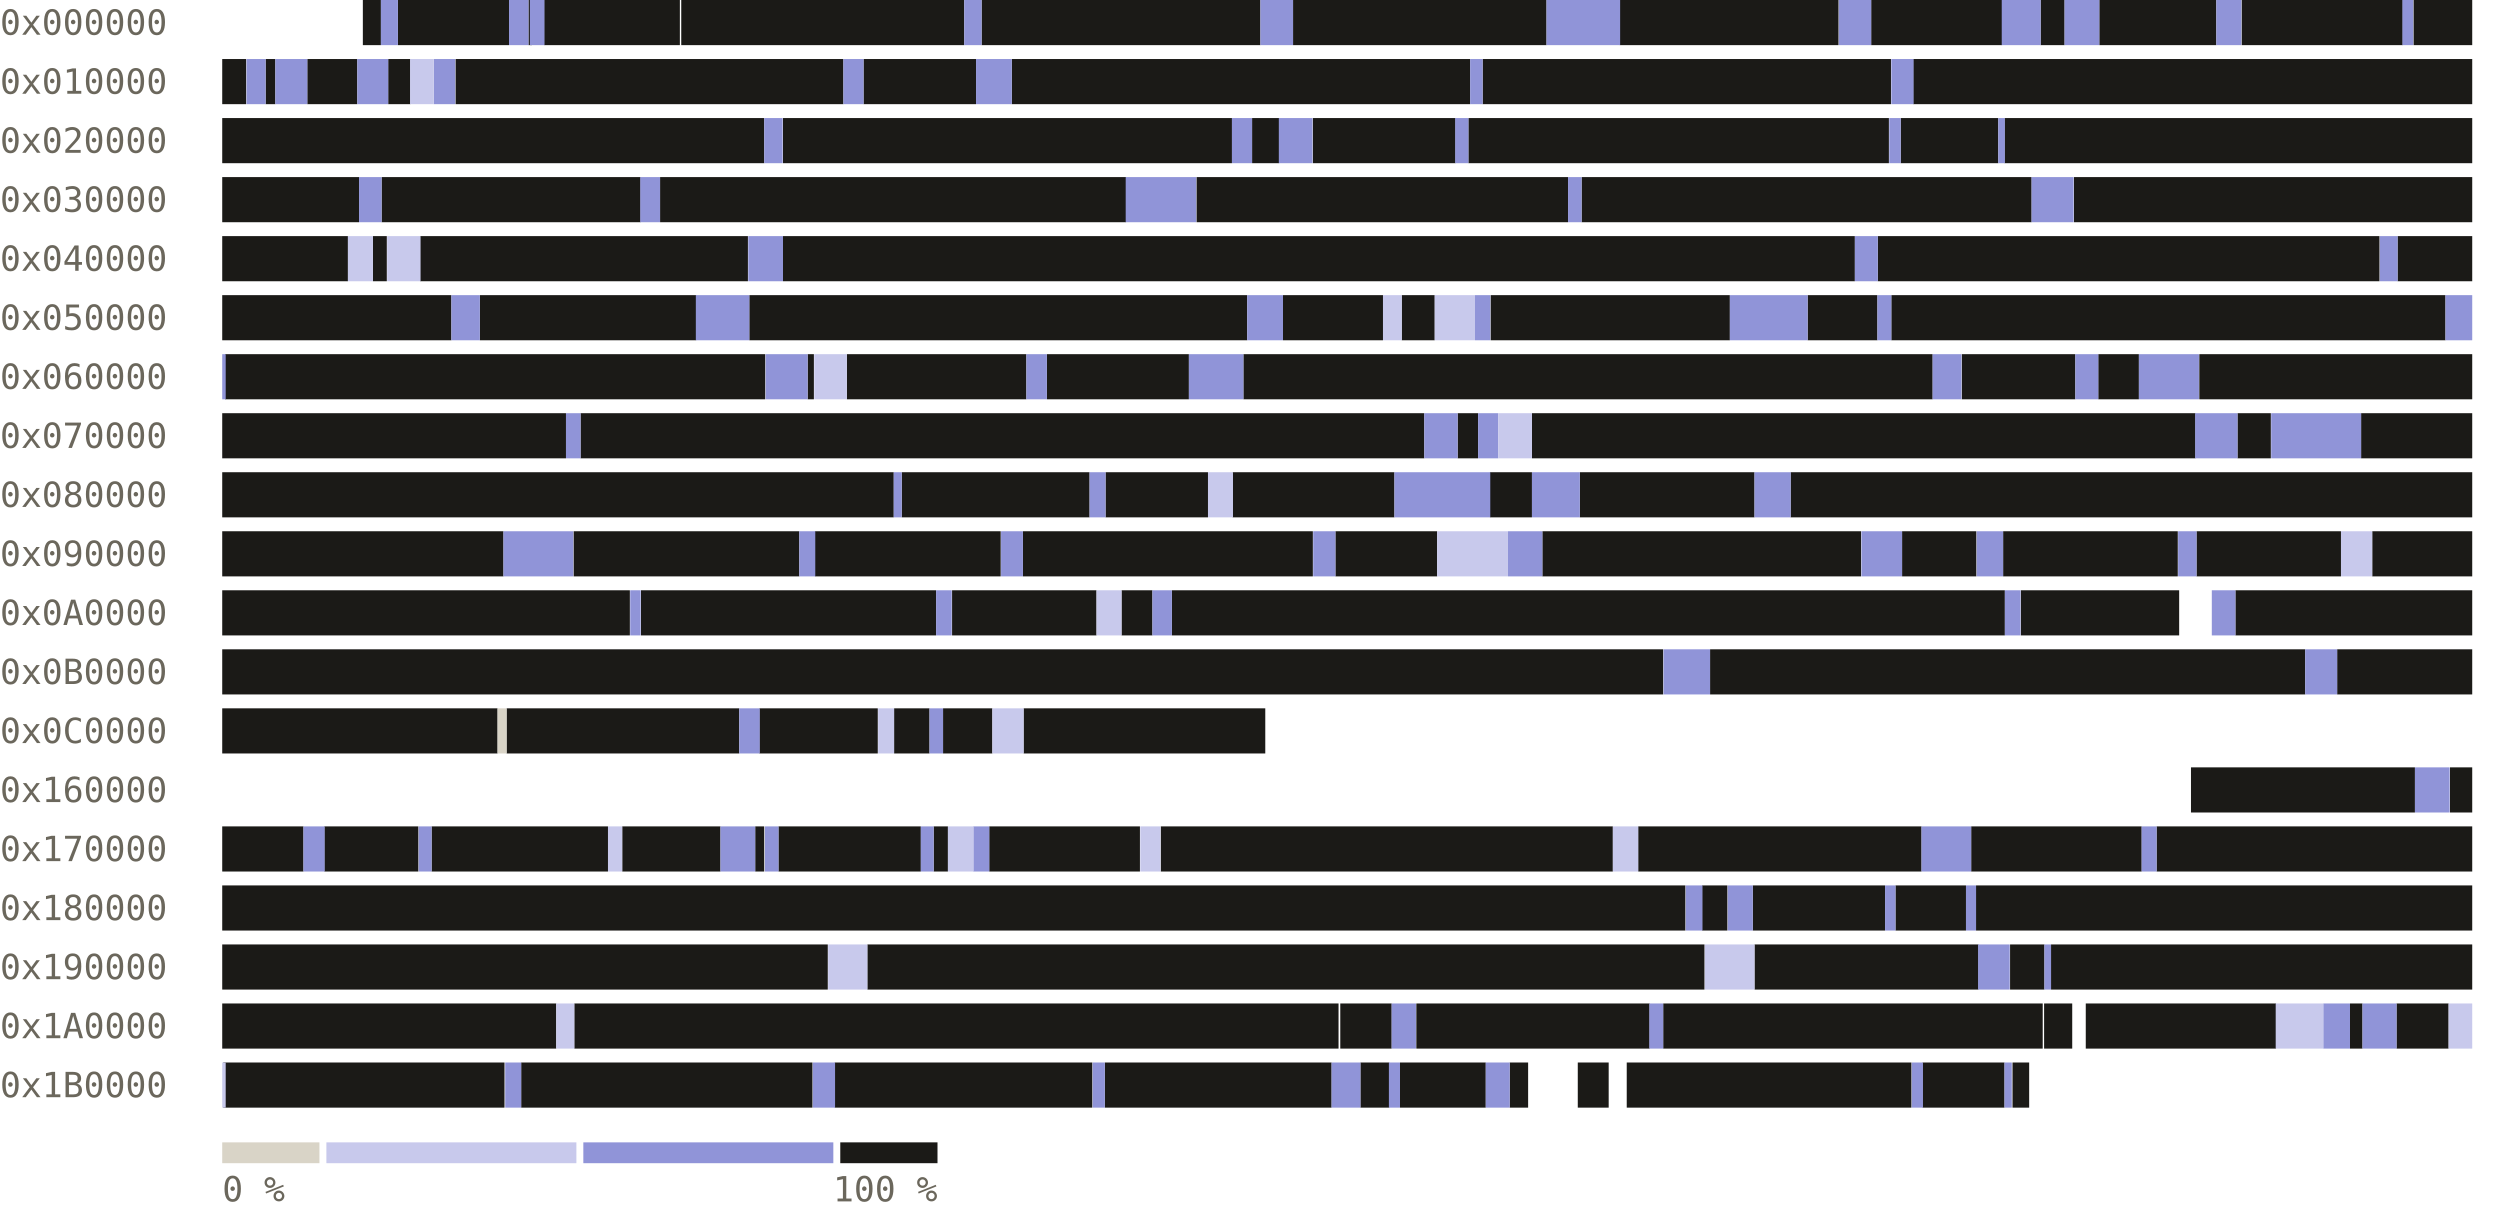
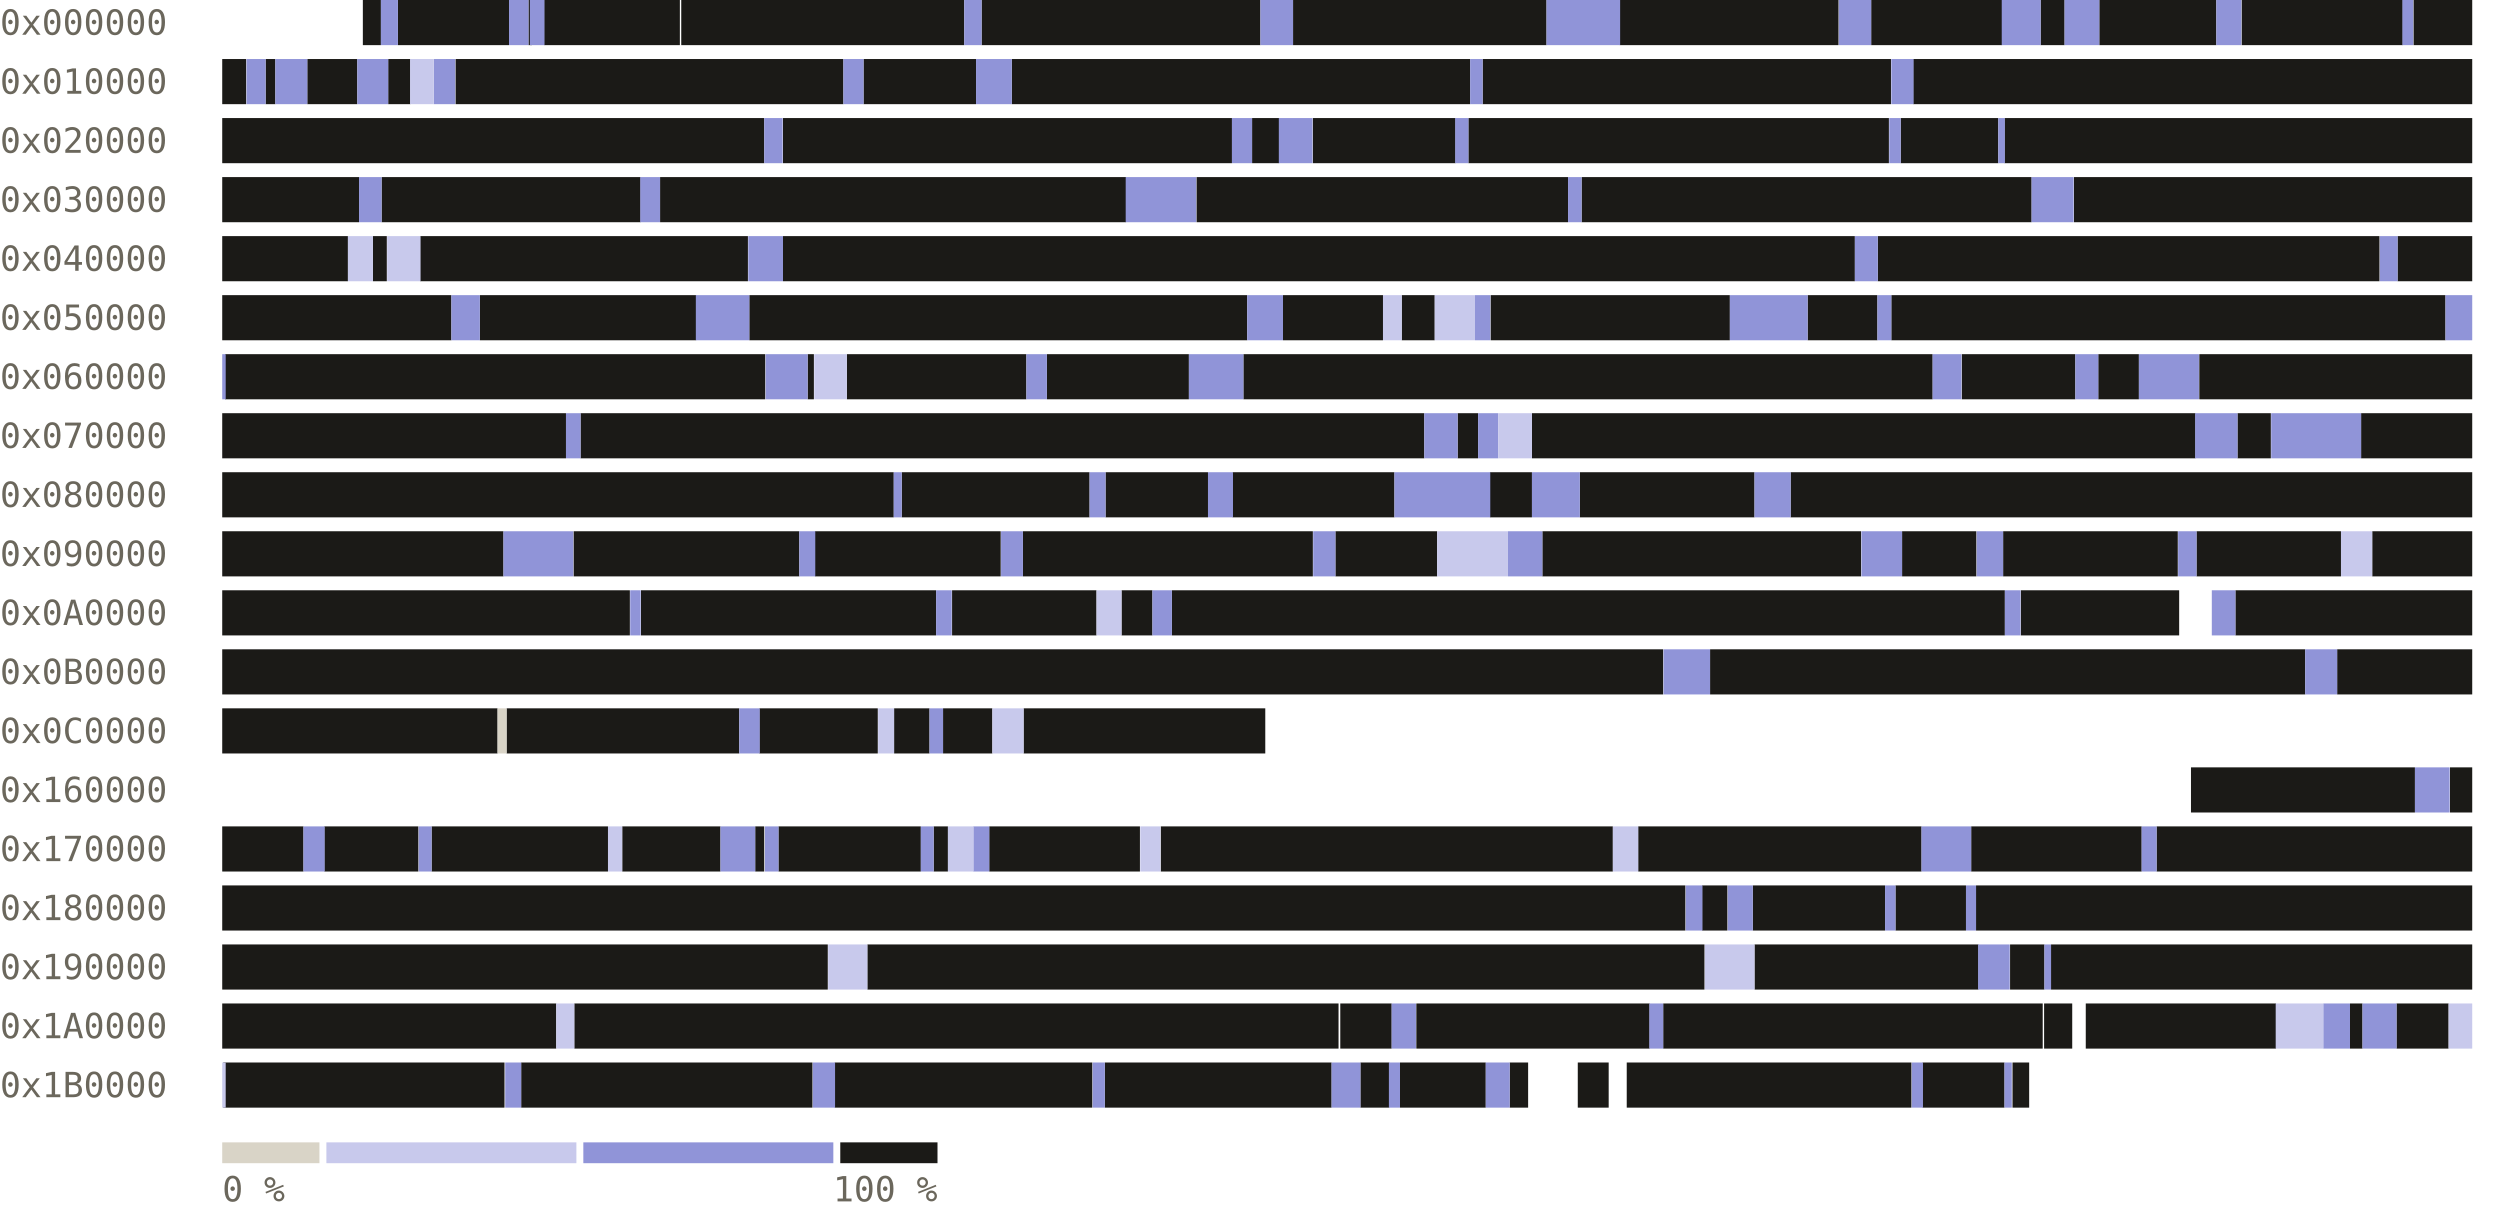
<svg xmlns="http://www.w3.org/2000/svg" viewBox="0 0 720 350" width="720" height="350">
  <style>text{font:10px monospace;fill:#6b675c}.q0{fill:#d9d4c7}.q1{fill:#e3e2f2}.q2{fill:#d6d6ef}.q3{fill:#c8c9ec}.q4{fill:#babce8}.q5{fill:#acafe4}.q6{fill:#9ea2df}.q7{fill:#9094d8}.q8{fill:#8186cf}.q9{fill:#7277c4}.q10{fill:#1b1a17}@media (prefers-color-scheme:dark){text{fill:#a8a293}.q0{fill:#4a463d}.q1{fill:#35375a}.q2{fill:#3c3f66}.q3{fill:#444772}.q4{fill:#4d517f}.q5{fill:#575b8c}.q6{fill:#62669a}.q7{fill:#6e72a8}.q8{fill:#7b7fb6}.q9{fill:#888cc4}.q10{fill:#d6d0bd}}</style>
  <text x="0" y="10">0x000000</text>
  <text x="0" y="27">0x010000</text>
  <text x="0" y="44">0x020000</text>
  <text x="0" y="61">0x030000</text>
  <text x="0" y="78">0x040000</text>
  <text x="0" y="95">0x050000</text>
  <text x="0" y="112">0x060000</text>
  <text x="0" y="129">0x070000</text>
  <text x="0" y="146">0x080000</text>
  <text x="0" y="163">0x090000</text>
  <text x="0" y="180">0x0A0000</text>
  <text x="0" y="197">0x0B0000</text>
  <text x="0" y="214">0x0C0000</text>
  <text x="0" y="231">0x160000</text>
  <text x="0" y="248">0x170000</text>
  <text x="0" y="265">0x180000</text>
  <text x="0" y="282">0x190000</text>
  <text x="0" y="299">0x1A0000</text>
  <text x="0" y="316">0x1B0000</text>
  <path class="q10" d="M104.5 0h5.2v13h-5.2zM114.6 0h32v13h-32zM152.2 0h1v13h-1zM156.7 0h39.1v13h-39.1zM196.2 0h81.5v13h-81.5zM282.7 0h80.3v13h-80.3zM372.4 0h73v13h-73zM466.5 0h63v13h-63zM538.9 0h37.7v13h-37.7zM587.7 0h6.9v13h-6.9zM604.6 0h33.7v13h-33.7zM645.6 0h46.4v13h-46.4zM695.1 0h16.9v13h-16.9zM64 17h6.9v13h-6.9zM76.5 17h2.8v13h-2.8zM88.5 17h14.4v13h-14.4zM111.8 17h6.4v13h-6.4zM131.2 17h111.7v13h-111.7zM248.7 17h32.4v13h-32.4zM291.4 17h132v13h-132zM427 17h117.6v13h-117.6zM551 17h161v13h-161zM64 34h156.1v13h-156.1zM225.5 34h129.3v13h-129.3zM360.6 34h7.8v13h-7.8zM378.1 34h41.1v13h-41.1zM422.9 34h121.1v13h-121.1zM547.4 34h28.1v13h-28.1zM577.3 34h134.7v13h-134.7zM64 51h39.4v13h-39.4zM109.9 51h74.6v13h-74.6zM190.1 51h134.2v13h-134.2zM344.6 51h107v13h-107zM455.5 51h129.6v13h-129.6zM597.3 51h114.7v13h-114.7zM64 68h36.2v13h-36.2zM107.4 68h4v13h-4zM121 68h94.4v13h-94.4zM225.5 68h308.7v13h-308.7zM540.8 68h144.5v13h-144.5zM690.5 68h21.5v13h-21.5zM64 85h66v13h-66zM138.2 85h62.3v13h-62.3zM215.8 85h143.4v13h-143.4zM369.5 85h28.8v13h-28.8zM403.7 85h9.5v13h-9.5zM429.3 85h68.9v13h-68.9zM520.6 85h20.1v13h-20.1zM544.7 85h159.6v13h-159.6zM64.8 102h155.6v13h-155.6zM232.6 102h1.8v13h-1.8zM243.9 102h51.7v13h-51.7zM301.5 102h40.9v13h-40.9zM358.1 102h198.5v13h-198.5zM565 102h32.7v13h-32.7zM604.3 102h11.7v13h-11.7zM633.4 102h78.6v13h-78.6zM64 119h99v13h-99zM167.2 119h243v13h-243zM419.8 119h5.9v13h-5.9zM441.2 119h191.1v13h-191.1zM644.4 119h9.6v13h-9.6zM680 119h32v13h-32zM64 136h193.4v13h-193.4zM259.7 136h54.1v13h-54.1zM318.4 136h29.5v13h-29.5zM355 136h46.6v13h-46.6zM429.1 136h12.1v13h-12.1zM455 136h50.3v13h-50.3zM515.7 136h196.3v13h-196.3zM64 153h81v13h-81zM165.2 153h65v13h-65zM234.7 153h53.5v13h-53.5zM294.6 153h83.5v13h-83.5zM384.6 153h29.3v13h-29.3zM444.2 153h91.8v13h-91.8zM547.8 153h21.4v13h-21.4zM576.9 153h50.3v13h-50.3zM632.6 153h41.6v13h-41.6zM683.2 153h28.8v13h-28.8zM64 170h117.4v13h-117.4zM184.6 170h85v13h-85zM274.2 170h41.6v13h-41.6zM323 170h8.9v13h-8.9zM337.5 170h239.9v13h-239.9zM582 170h45.6v13h-45.6zM643.8 170h68.2v13h-68.2zM64 187h415v13h-415zM492.5 187h171.4v13h-171.4zM673.1 187h38.9v13h-38.9zM64 204h79.3v13h-79.3zM145.9 204h67v13h-67zM218.7 204h34.1v13h-34.1zM257.5 204h10.2v13h-10.2zM271.6 204h14.2v13h-14.2zM294.8 204h69.6v13h-69.6zM631 221h64.5v13h-64.5zM705.6 221h6.4v13h-6.4zM64 238h23.4v13h-23.4zM93.4 238h27.1v13h-27.1zM124.3 238h50.8v13h-50.8zM179.2 238h28.3v13h-28.3zM217.5 238h2.6v13h-2.6zM224.2 238h41v13h-41zM268.9 238h4.1v13h-4.1zM284.9 238h43.4v13h-43.4zM334.3 238h130.2v13h-130.2zM471.8 238h81.6v13h-81.6zM567.7 238h49.1v13h-49.1zM621.1 238h90.9v13h-90.9zM64 255h421.4v13h-421.4zM490.2 255h7.3v13h-7.3zM504.8 255h38.1v13h-38.1zM545.9 255h20.3v13h-20.3zM569.1 255h142.9v13h-142.9zM64 272h174.4v13h-174.4zM249.8 272h241.1v13h-241.1zM505.3 272h64.5v13h-64.5zM578.9 272h9.9v13h-9.9zM590.7 272h121.3v13h-121.3zM64 289h96.2v13h-96.2zM165.4 289h220.1v13h-220.1zM386 289h14.8v13h-14.8zM407.9 289h67.2v13h-67.2zM479 289h109.3v13h-109.3zM588.7 289h8.1v13h-8.1zM600.7 289h54.8v13h-54.8zM676.8 289h3.6v13h-3.6zM690.2 289h15v13h-15zM64.3 306h81v13h-81zM150.1 306h83.9v13h-83.9zM240.4 306h74.2v13h-74.2zM318.2 306h65.3v13h-65.3zM391.8 306h8.3v13h-8.3zM403.2 306h24.7v13h-24.7zM434.8 306h5.3v13h-5.3zM454.4 306h8.9v13h-8.9zM468.5 306h82v13h-82zM553.7 306h23.6v13h-23.6zM579.6 306h4.8v13h-4.8z" />
-   <path class="q7" d="M109.7 0h4.9v13h-4.9zM146.6 0h5.6v13h-5.6zM152.6 0h4.2v13h-4.2zM277.7 0h5v13h-5zM363 0h9.4v13h-9.4zM445.4 0h21.2v13h-21.2zM529.6 0h9.3v13h-9.3zM576.5 0h11.2v13h-11.2zM594.6 0h10v13h-10zM638.3 0h7.2v13h-7.2zM691.9 0h3.1v13h-3.1zM71 17h5.5v13h-5.5zM79.3 17h9.2v13h-9.2zM102.9 17h8.9v13h-8.9zM124.9 17h6.2v13h-6.2zM242.9 17h5.8v13h-5.8zM281.1 17h10.3v13h-10.3zM423.4 17h3.6v13h-3.6zM544.7 17h6.4v13h-6.4zM220.1 34h5.3v13h-5.3zM354.8 34h5.8v13h-5.8zM368.3 34h9.7v13h-9.7zM419.1 34h3.8v13h-3.8zM544.1 34h3.3v13h-3.3zM575.5 34h1.9v13h-1.9zM103.4 51h6.5v13h-6.5zM184.4 51h5.7v13h-5.7zM324.2 51h20.3v13h-20.3zM451.6 51h3.9v13h-3.9zM585.1 51h12.1v13h-12.1zM215.5 68h10v13h-10zM534.2 68h6.6v13h-6.6zM685.4 68h5.1v13h-5.1zM130 85h8.2v13h-8.2zM200.4 85h15.4v13h-15.4zM359.2 85h10.3v13h-10.3zM424.8 85h4.4v13h-4.4zM498.2 85h22.4v13h-22.4zM540.7 85h4v13h-4zM704.3 85h7.7v13h-7.7zM64 102h1v13h-1zM220.5 102h12.1v13h-12.1zM295.6 102h5.9v13h-5.9zM342.4 102h15.7v13h-15.7zM556.6 102h8.3v13h-8.3zM597.7 102h6.6v13h-6.6zM616 102h17.3v13h-17.3zM163 119h4.2v13h-4.2zM410.2 119h9.6v13h-9.6zM425.7 119h5.8v13h-5.8zM632.2 119h12.2v13h-12.2zM654.1 119h25.9v13h-25.9zM257.4 136h2.3v13h-2.3zM313.8 136h4.6v13h-4.6zM401.6 136h27.6v13h-27.6zM441.2 136h13.8v13h-13.8zM505.3 136h10.4v13h-10.4zM145 153h20.1v13h-20.1zM230.2 153h4.6v13h-4.6zM288.3 153h6.3v13h-6.3zM378.2 153h6.4v13h-6.4zM434.3 153h9.9v13h-9.9zM536.1 153h11.7v13h-11.7zM569.3 153h7.6v13h-7.6zM627.3 153h5.3v13h-5.3zM181.5 170h3v13h-3zM269.6 170h4.5v13h-4.5zM331.9 170h5.6v13h-5.6zM577.4 170h4.5v13h-4.5zM637 170h6.8v13h-6.8zM479.1 187h13.4v13h-13.4zM663.9 187h9.2v13h-9.2zM212.9 204h5.9v13h-5.9zM267.7 204h3.9v13h-3.9zM695.5 221h10v13h-10zM87.4 238h6.1v13h-6.1zM120.6 238h3.7v13h-3.7zM207.5 238h10v13h-10zM220.3 238h3.9v13h-3.9zM265.2 238h3.7v13h-3.7zM280.3 238h4.6v13h-4.6zM553.4 238h14.3v13h-14.3zM616.8 238h4.3v13h-4.3zM485.5 255h4.8v13h-4.8zM497.6 255h7.2v13h-7.2zM542.9 255h3v13h-3zM566.2 255h2.9v13h-2.9zM569.7 272h9.1v13h-9.1zM588.8 272h1.9v13h-1.9zM400.8 289h7v13h-7zM475 289h4v13h-4zM669.1 289h7.7v13h-7.7zM680.4 289h9.8v13h-9.8zM145.5 306h4.6v13h-4.6zM234.1 306h6.4v13h-6.4zM314.7 306h3.5v13h-3.5zM383.5 306h8.3v13h-8.3zM400 306h3.2v13h-3.2zM427.9 306h6.9v13h-6.9zM550.6 306h3.2v13h-3.2zM577.3 306h2.1v13h-2.1z" />
-   <path class="q3" d="M118.1 17h6.8v13h-6.8zM100.2 68h7.2v13h-7.2zM111.5 68h9.6v13h-9.6zM398.3 85h5.4v13h-5.4zM413.2 85h11.6v13h-11.6zM234.5 102h9.4v13h-9.4zM431.5 119h9.7v13h-9.7zM347.9 136h7.2v13h-7.2zM413.9 153h20.4v13h-20.4zM674.2 153h9v13h-9zM315.8 170h7.2v13h-7.2zM252.9 204h4.6v13h-4.6zM285.8 204h9v13h-9zM175.1 238h4.1v13h-4.1zM273 238h7.4v13h-7.4zM328.4 238h5.8v13h-5.8zM464.5 238h7.3v13h-7.3zM238.5 272h11.3v13h-11.3zM491 272h14.3v13h-14.3zM160.2 289h5.2v13h-5.2zM655.4 289h13.7v13h-13.7zM705.2 289h6.8v13h-6.8zM64 306h1v13h-1z" />
+   <path class="q7" d="M109.7 0h4.9v13h-4.9zM146.6 0h5.6v13h-5.6zM152.6 0h4.2v13h-4.2zM277.7 0h5v13h-5zM363 0h9.4v13h-9.4zM445.4 0h21.2v13h-21.2zM529.6 0h9.3v13h-9.3zM576.5 0h11.2v13h-11.2zM594.6 0h10v13h-10zM638.3 0h7.2v13h-7.2zM691.9 0h3.1v13h-3.1zM71 17h5.5v13h-5.5zM79.3 17h9.2v13h-9.2zM102.9 17h8.9v13h-8.9zM124.9 17h6.2v13h-6.2zM242.9 17h5.8v13h-5.8zM281.1 17h10.3v13h-10.3zM423.4 17h3.6v13h-3.6zM544.7 17h6.4v13h-6.4zM220.1 34h5.3v13h-5.3zM354.8 34h5.8v13h-5.8zM368.3 34h9.7v13h-9.7zM419.1 34h3.8v13h-3.8zM544.1 34h3.3v13h-3.3zM575.5 34h1.9v13h-1.9zM103.4 51h6.5v13h-6.5zM184.4 51h5.7v13h-5.7zM324.2 51h20.3v13h-20.3zM451.6 51h3.9v13h-3.9zM585.1 51h12.1v13h-12.1zM215.5 68h10v13h-10zM534.2 68h6.6v13h-6.6zM685.4 68h5.1v13h-5.1zM130 85h8.2v13h-8.2zM200.4 85h15.4v13h-15.4zM359.2 85h10.3v13h-10.3zM424.8 85h4.4v13h-4.4zM498.2 85h22.4v13h-22.4zM540.7 85h4v13h-4zM704.3 85h7.7v13h-7.7zM64 102h1v13h-1zM220.5 102h12.1v13h-12.1zM295.6 102h5.9v13h-5.9zM342.4 102h15.7v13h-15.7zM556.6 102h8.3v13h-8.3zM597.7 102h6.6v13h-6.6zM616 102h17.3v13h-17.3zM163 119h4.2v13h-4.2zM410.2 119h9.6v13h-9.6zM425.7 119h5.8v13h-5.8zM632.2 119h12.2v13h-12.2zM654.1 119h25.9v13h-25.9zM257.4 136h2.3v13h-2.3zM313.8 136h4.6v13h-4.6zM347.9 136h7.2v13h-7.2zM401.6 136h27.6v13h-27.6zM441.2 136h13.8v13h-13.8zM505.3 136h10.4v13h-10.4zM145 153h20.1v13h-20.1zM230.2 153h4.6v13h-4.6zM288.3 153h6.3v13h-6.3zM378.2 153h6.4v13h-6.4zM434.3 153h9.9v13h-9.9zM536.1 153h11.7v13h-11.7zM569.3 153h7.6v13h-7.6zM627.3 153h5.3v13h-5.3zM181.5 170h3v13h-3zM269.6 170h4.5v13h-4.5zM331.9 170h5.6v13h-5.6zM577.4 170h4.5v13h-4.5zM637 170h6.8v13h-6.8zM479.1 187h13.4v13h-13.4zM663.9 187h9.2v13h-9.2zM212.9 204h5.9v13h-5.9zM267.7 204h3.9v13h-3.9zM695.5 221h10v13h-10zM87.4 238h6.1v13h-6.1zM120.6 238h3.7v13h-3.7zM207.5 238h10v13h-10zM220.3 238h3.9v13h-3.9zM265.2 238h3.7v13h-3.7zM280.3 238h4.6v13h-4.6zM553.4 238h14.3v13h-14.3zM616.8 238h4.3v13h-4.3zM485.5 255h4.8v13h-4.8zM497.6 255h7.2v13h-7.2zM542.9 255h3v13h-3zM566.2 255h2.9v13h-2.9zM569.7 272h9.1v13h-9.1zM588.8 272h1.9v13h-1.9zM400.8 289h7v13h-7zM475 289h4v13h-4zM669.1 289h7.7v13h-7.7zM680.4 289h9.8v13h-9.8zM145.5 306h4.6v13h-4.6zM234.1 306h6.4v13h-6.4zM314.7 306h3.5v13h-3.5zM383.5 306h8.3v13h-8.3zM400 306h3.2v13h-3.2zM427.9 306h6.9v13h-6.9zM550.6 306h3.2v13h-3.2zM577.3 306h2.1v13h-2.1z" />
+   <path class="q3" d="M118.1 17h6.8v13h-6.8zM100.2 68h7.2v13h-7.2zM111.5 68h9.6v13h-9.6zM398.3 85h5.4v13h-5.4zM413.2 85h11.6v13h-11.6zM234.5 102h9.4v13h-9.4zM431.5 119h9.7v13h-9.7zM413.9 153h20.4v13h-20.4zM674.2 153h9v13h-9zM315.8 170h7.2v13h-7.2zM252.9 204h4.6v13h-4.6zM285.8 204h9v13h-9zM175.1 238h4.1v13h-4.1zM273 238h7.4v13h-7.4zM328.4 238h5.8v13h-5.8zM464.5 238h7.3v13h-7.3zM238.5 272h11.3v13h-11.3zM491 272h14.3v13h-14.3zM160.2 289h5.2v13h-5.2zM655.4 289h13.7v13h-13.7zM705.2 289h6.8v13h-6.8zM64 306h1v13h-1z" />
  <path class="q0" d="M143.3 204h2.6v13h-2.6z" />
  <rect class="q0" x="64" y="329" width="28" height="6" />
  <rect class="q3" x="94" y="329" width="72" height="6" />
  <rect class="q7" x="168" y="329" width="72" height="6" />
  <rect class="q10" x="242" y="329" width="28" height="6" />
  <text x="64" y="346">0 %</text>
  <text x="270" y="346" text-anchor="end">100 %</text>
</svg>
